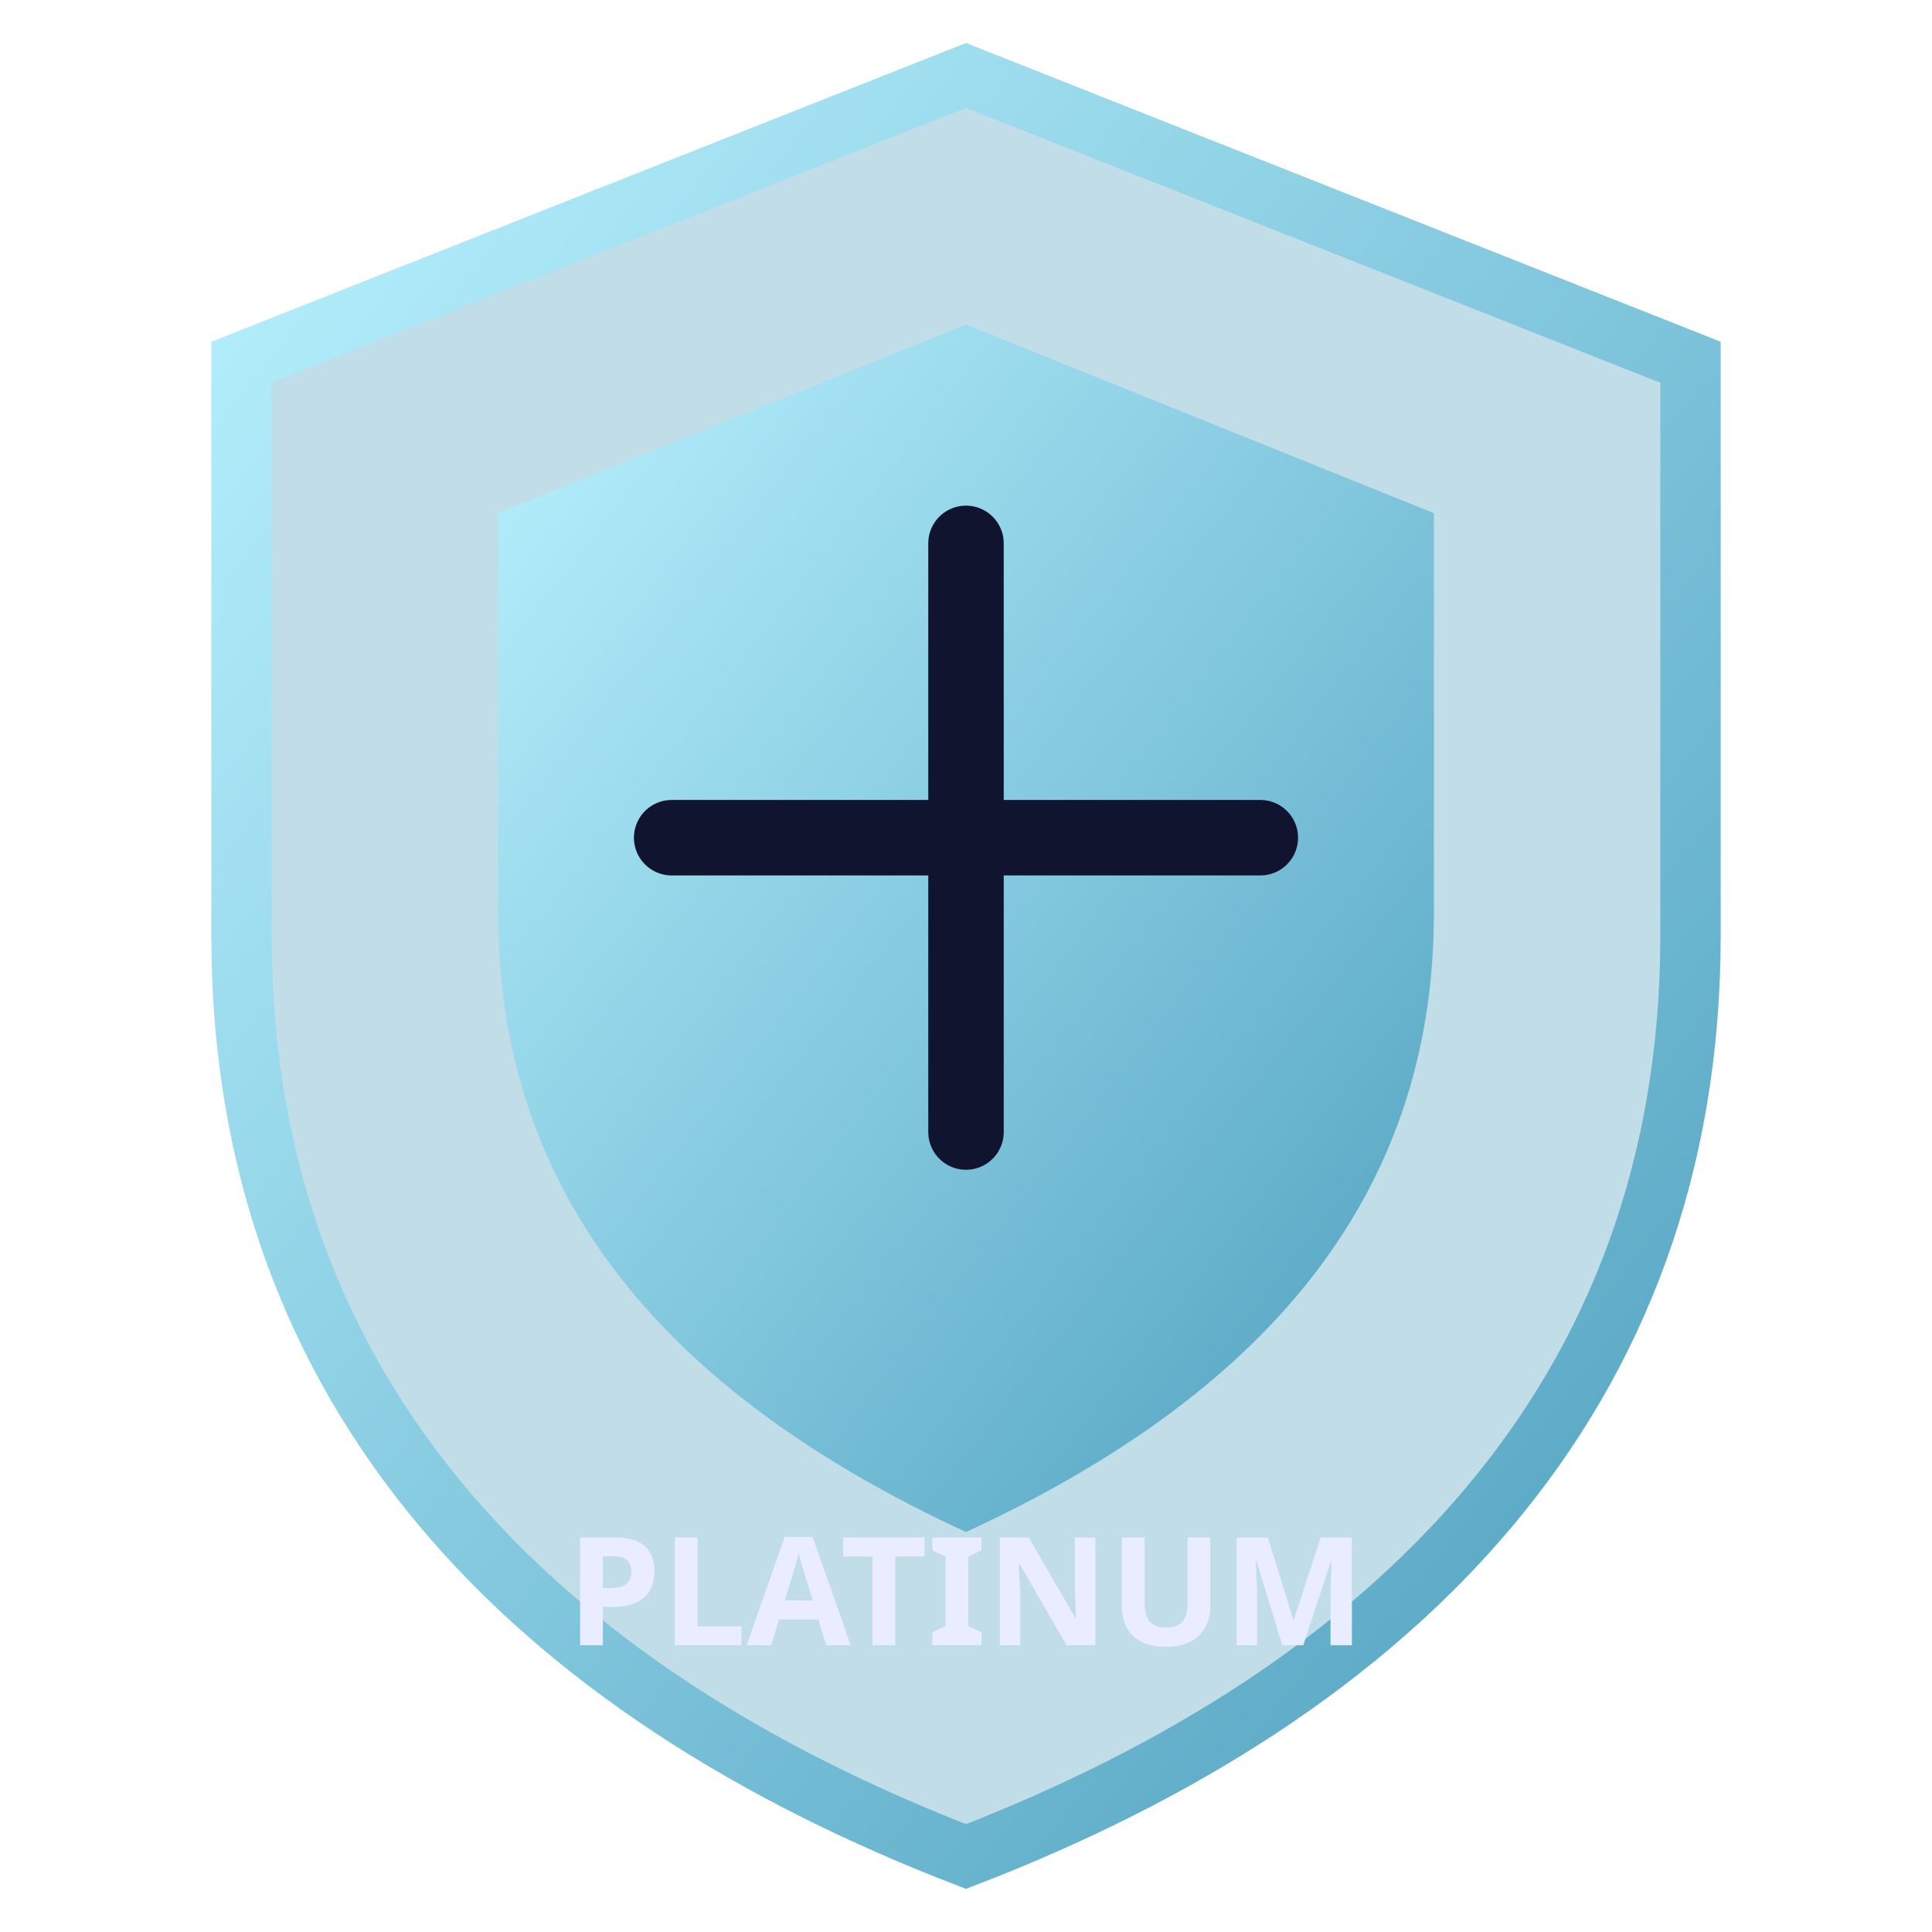
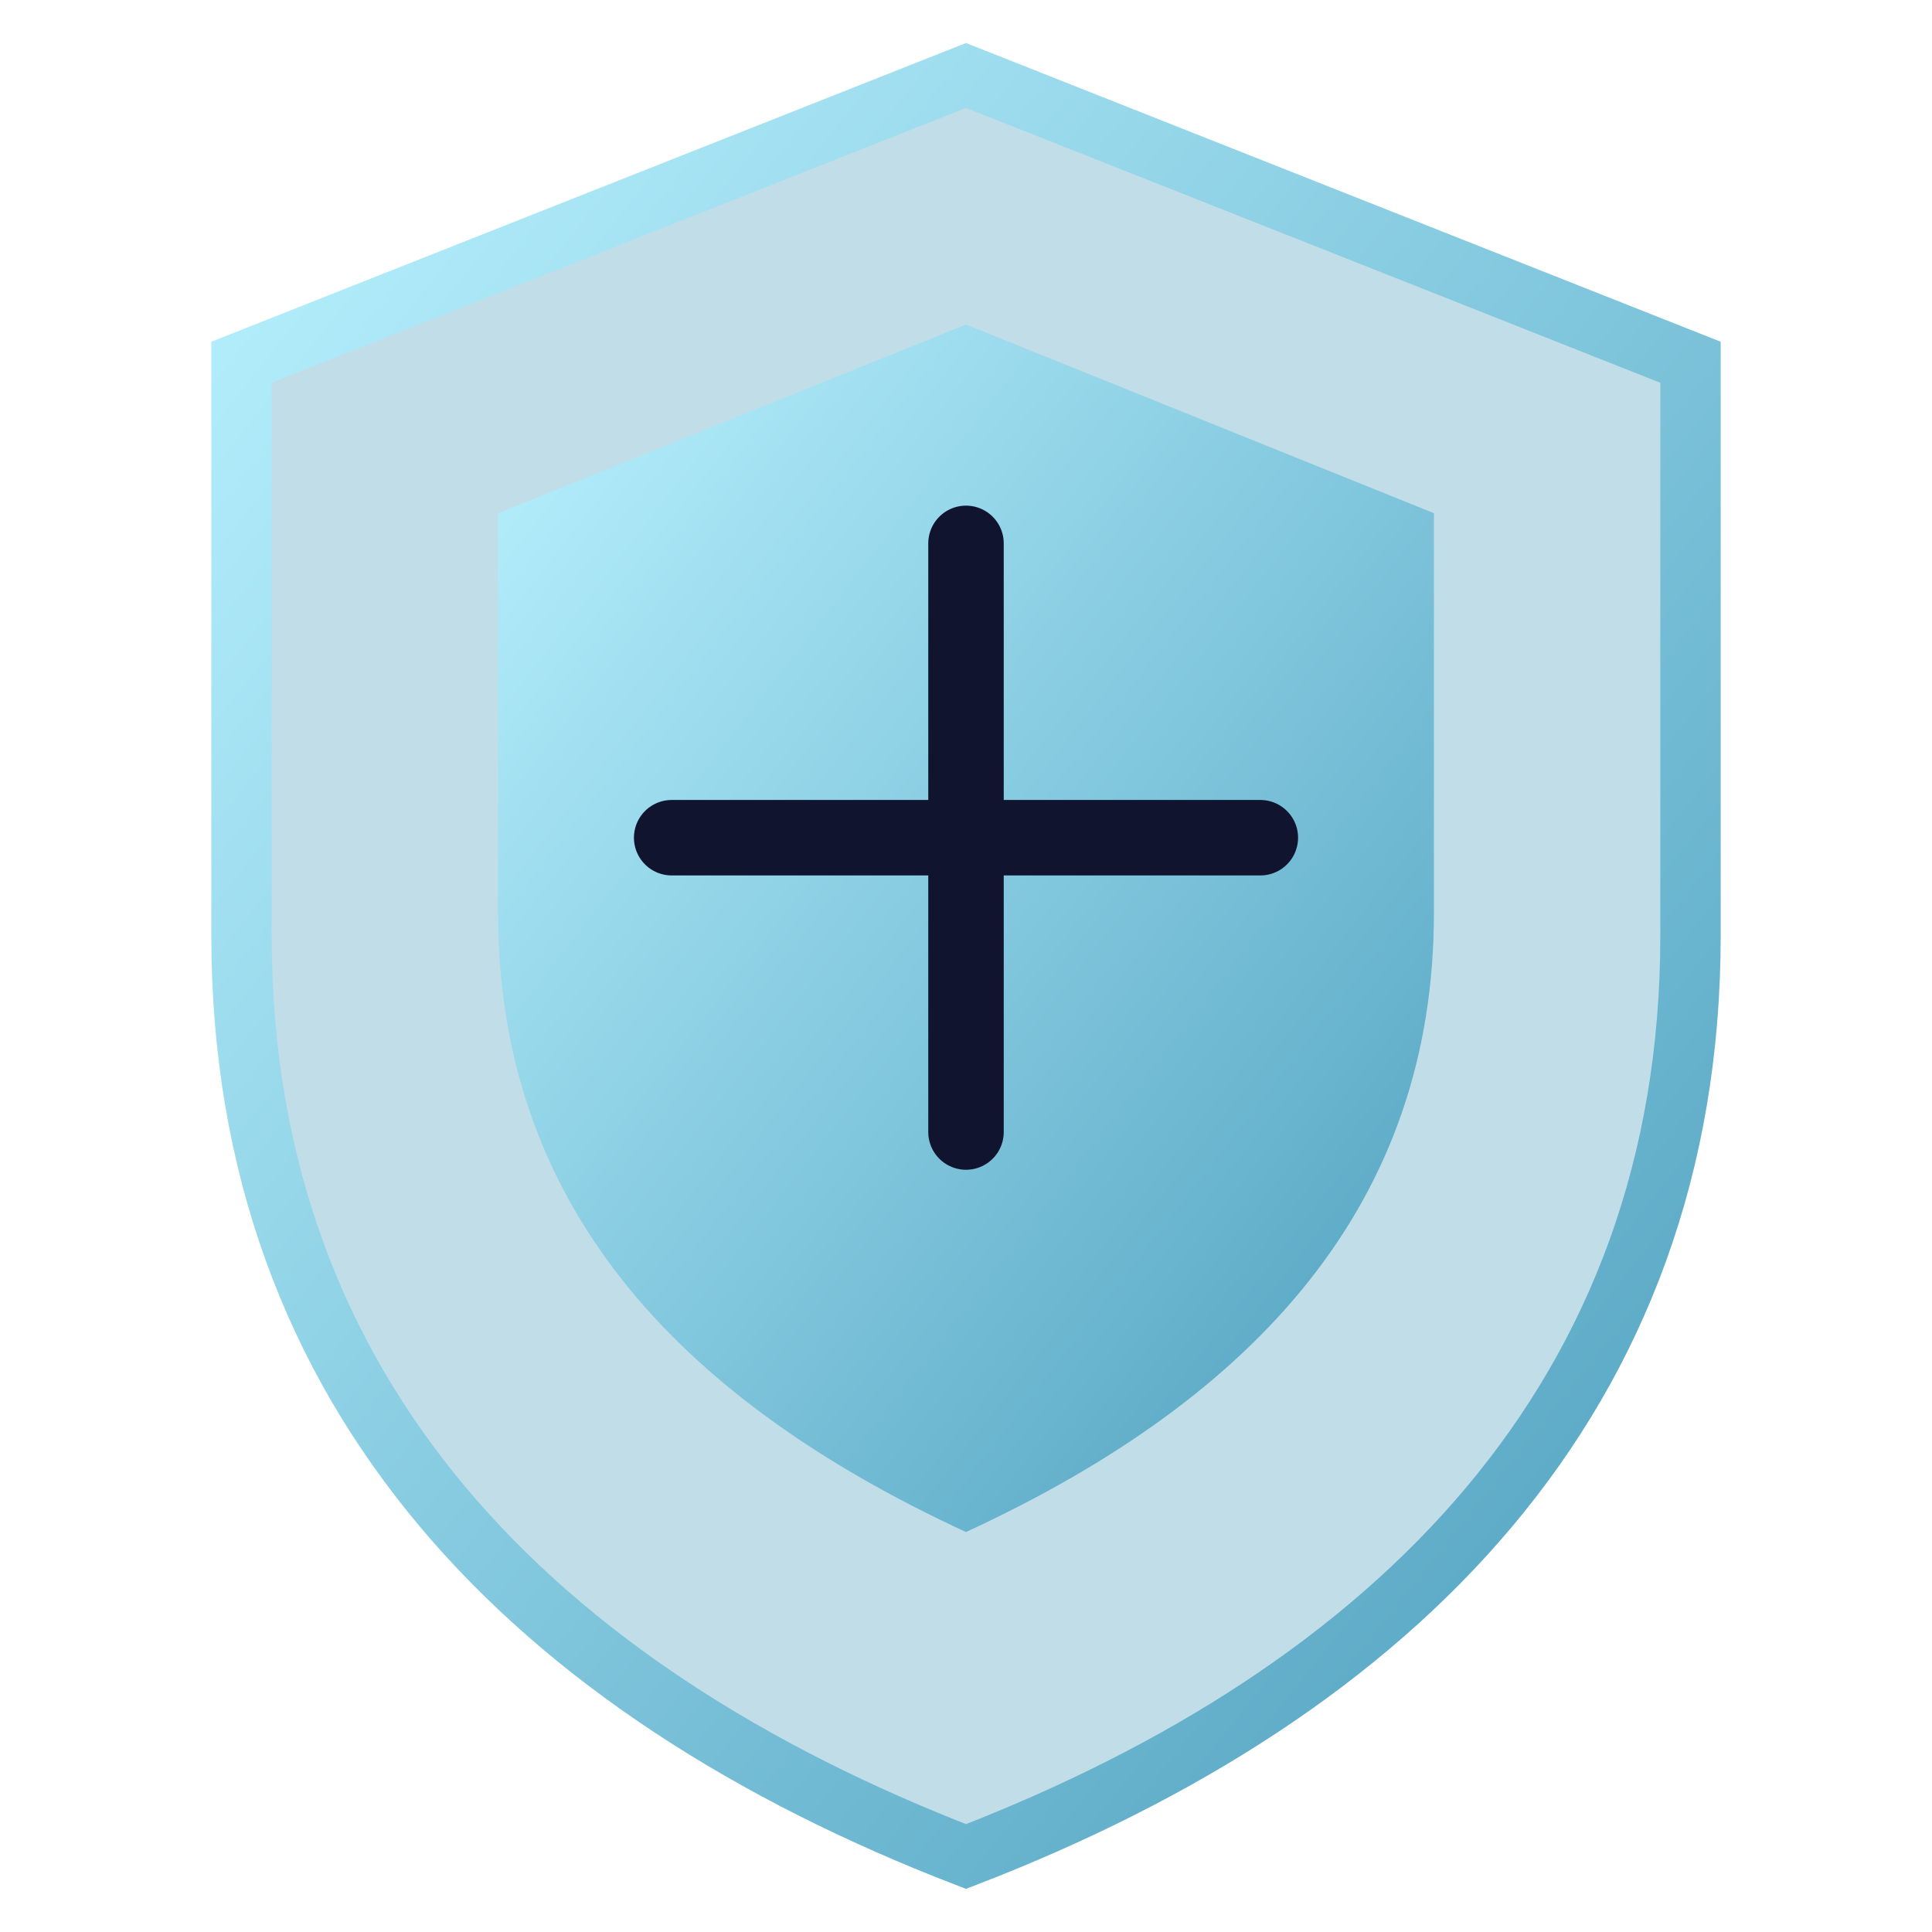
<svg xmlns="http://www.w3.org/2000/svg" width="256" height="256" viewBox="0 0 256 256">
  <defs>
    <linearGradient id="g" x1="0" y1="0" x2="1" y2="1">
      <stop stop-color="#B9F2FF" />
      <stop offset="1" stop-color="#4E9FBE" />
    </linearGradient>
  </defs>
  <path d="M128 10 224 48v76c0 61-39 100-96 122-57-22-96-61-96-122V48l96-38Z" fill="#4E9FBE" fill-opacity=".35" stroke="url(#g)" stroke-width="8" />
  <path d="M128 43 190 68v53c0 38-23 64-62 82-39-18-62-44-62-82V68l62-25Z" fill="url(#g)" />
  <path d="M128 72v78M89 111h78" stroke="#10142F" stroke-width="10" stroke-linecap="round" />
-   <text x="128" y="218" text-anchor="middle" fill="#E9EDFF" font-family="sans-serif" font-size="20" font-weight="700">PLATINUM</text>
</svg>
